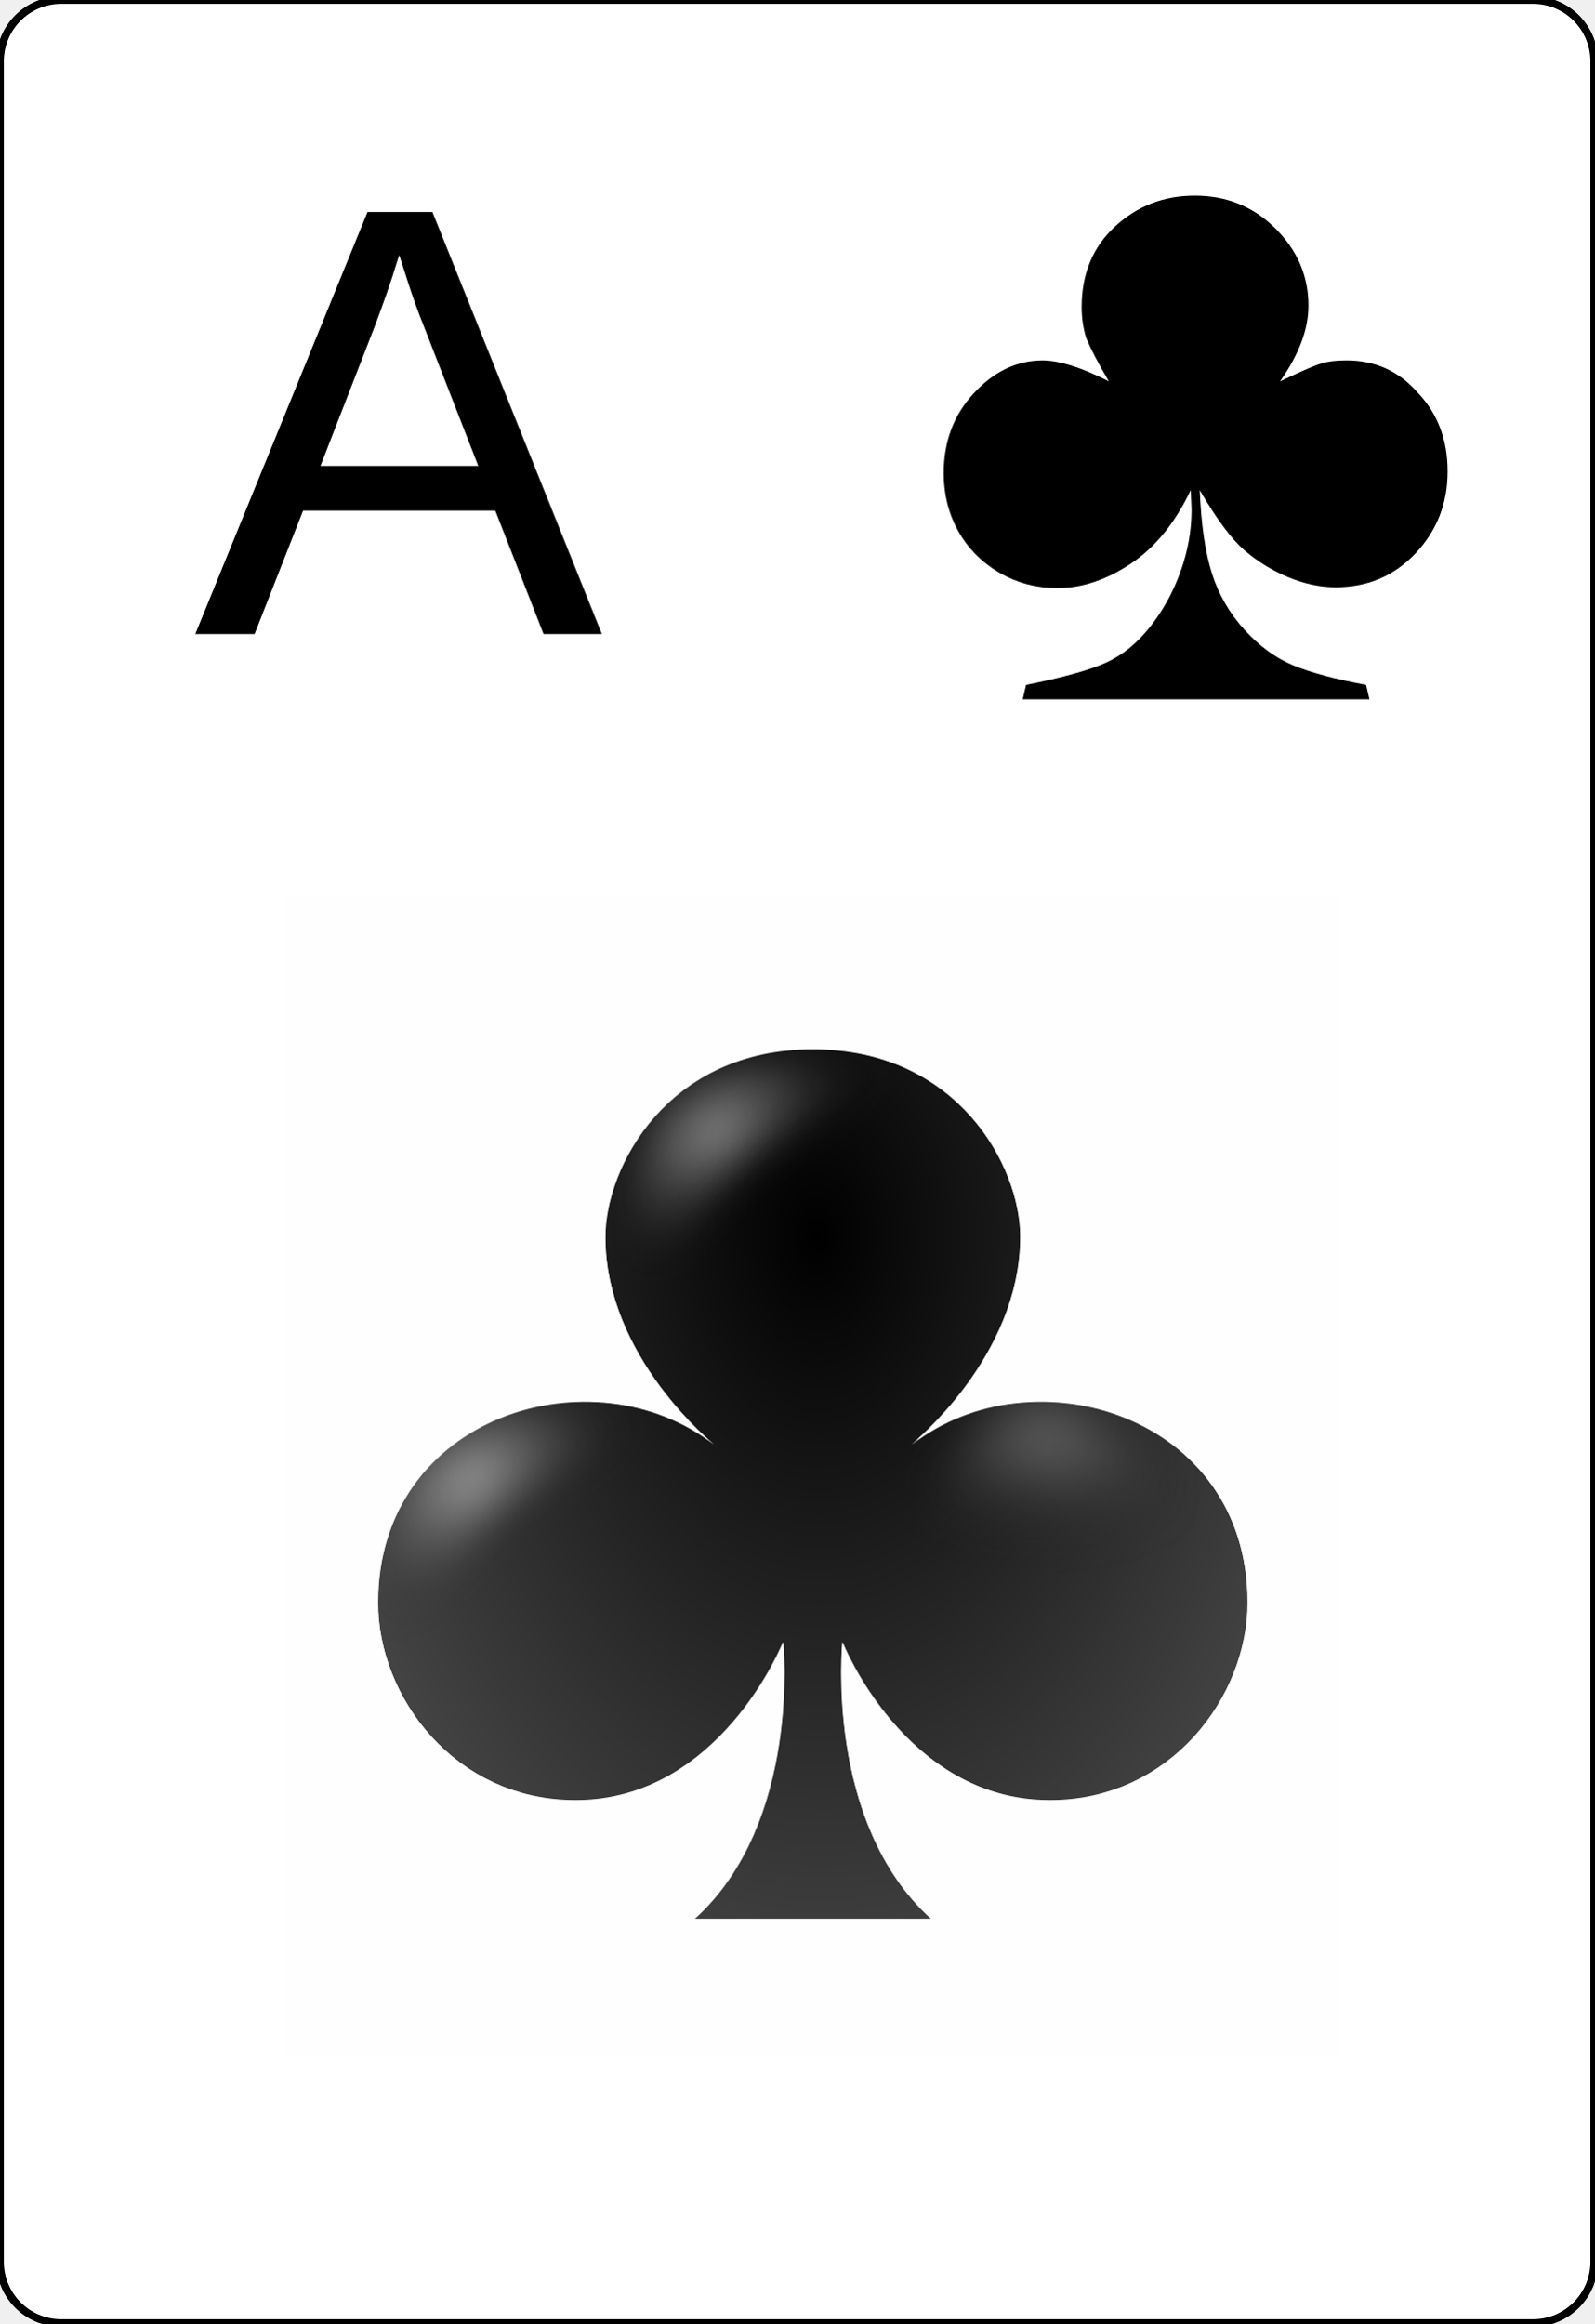
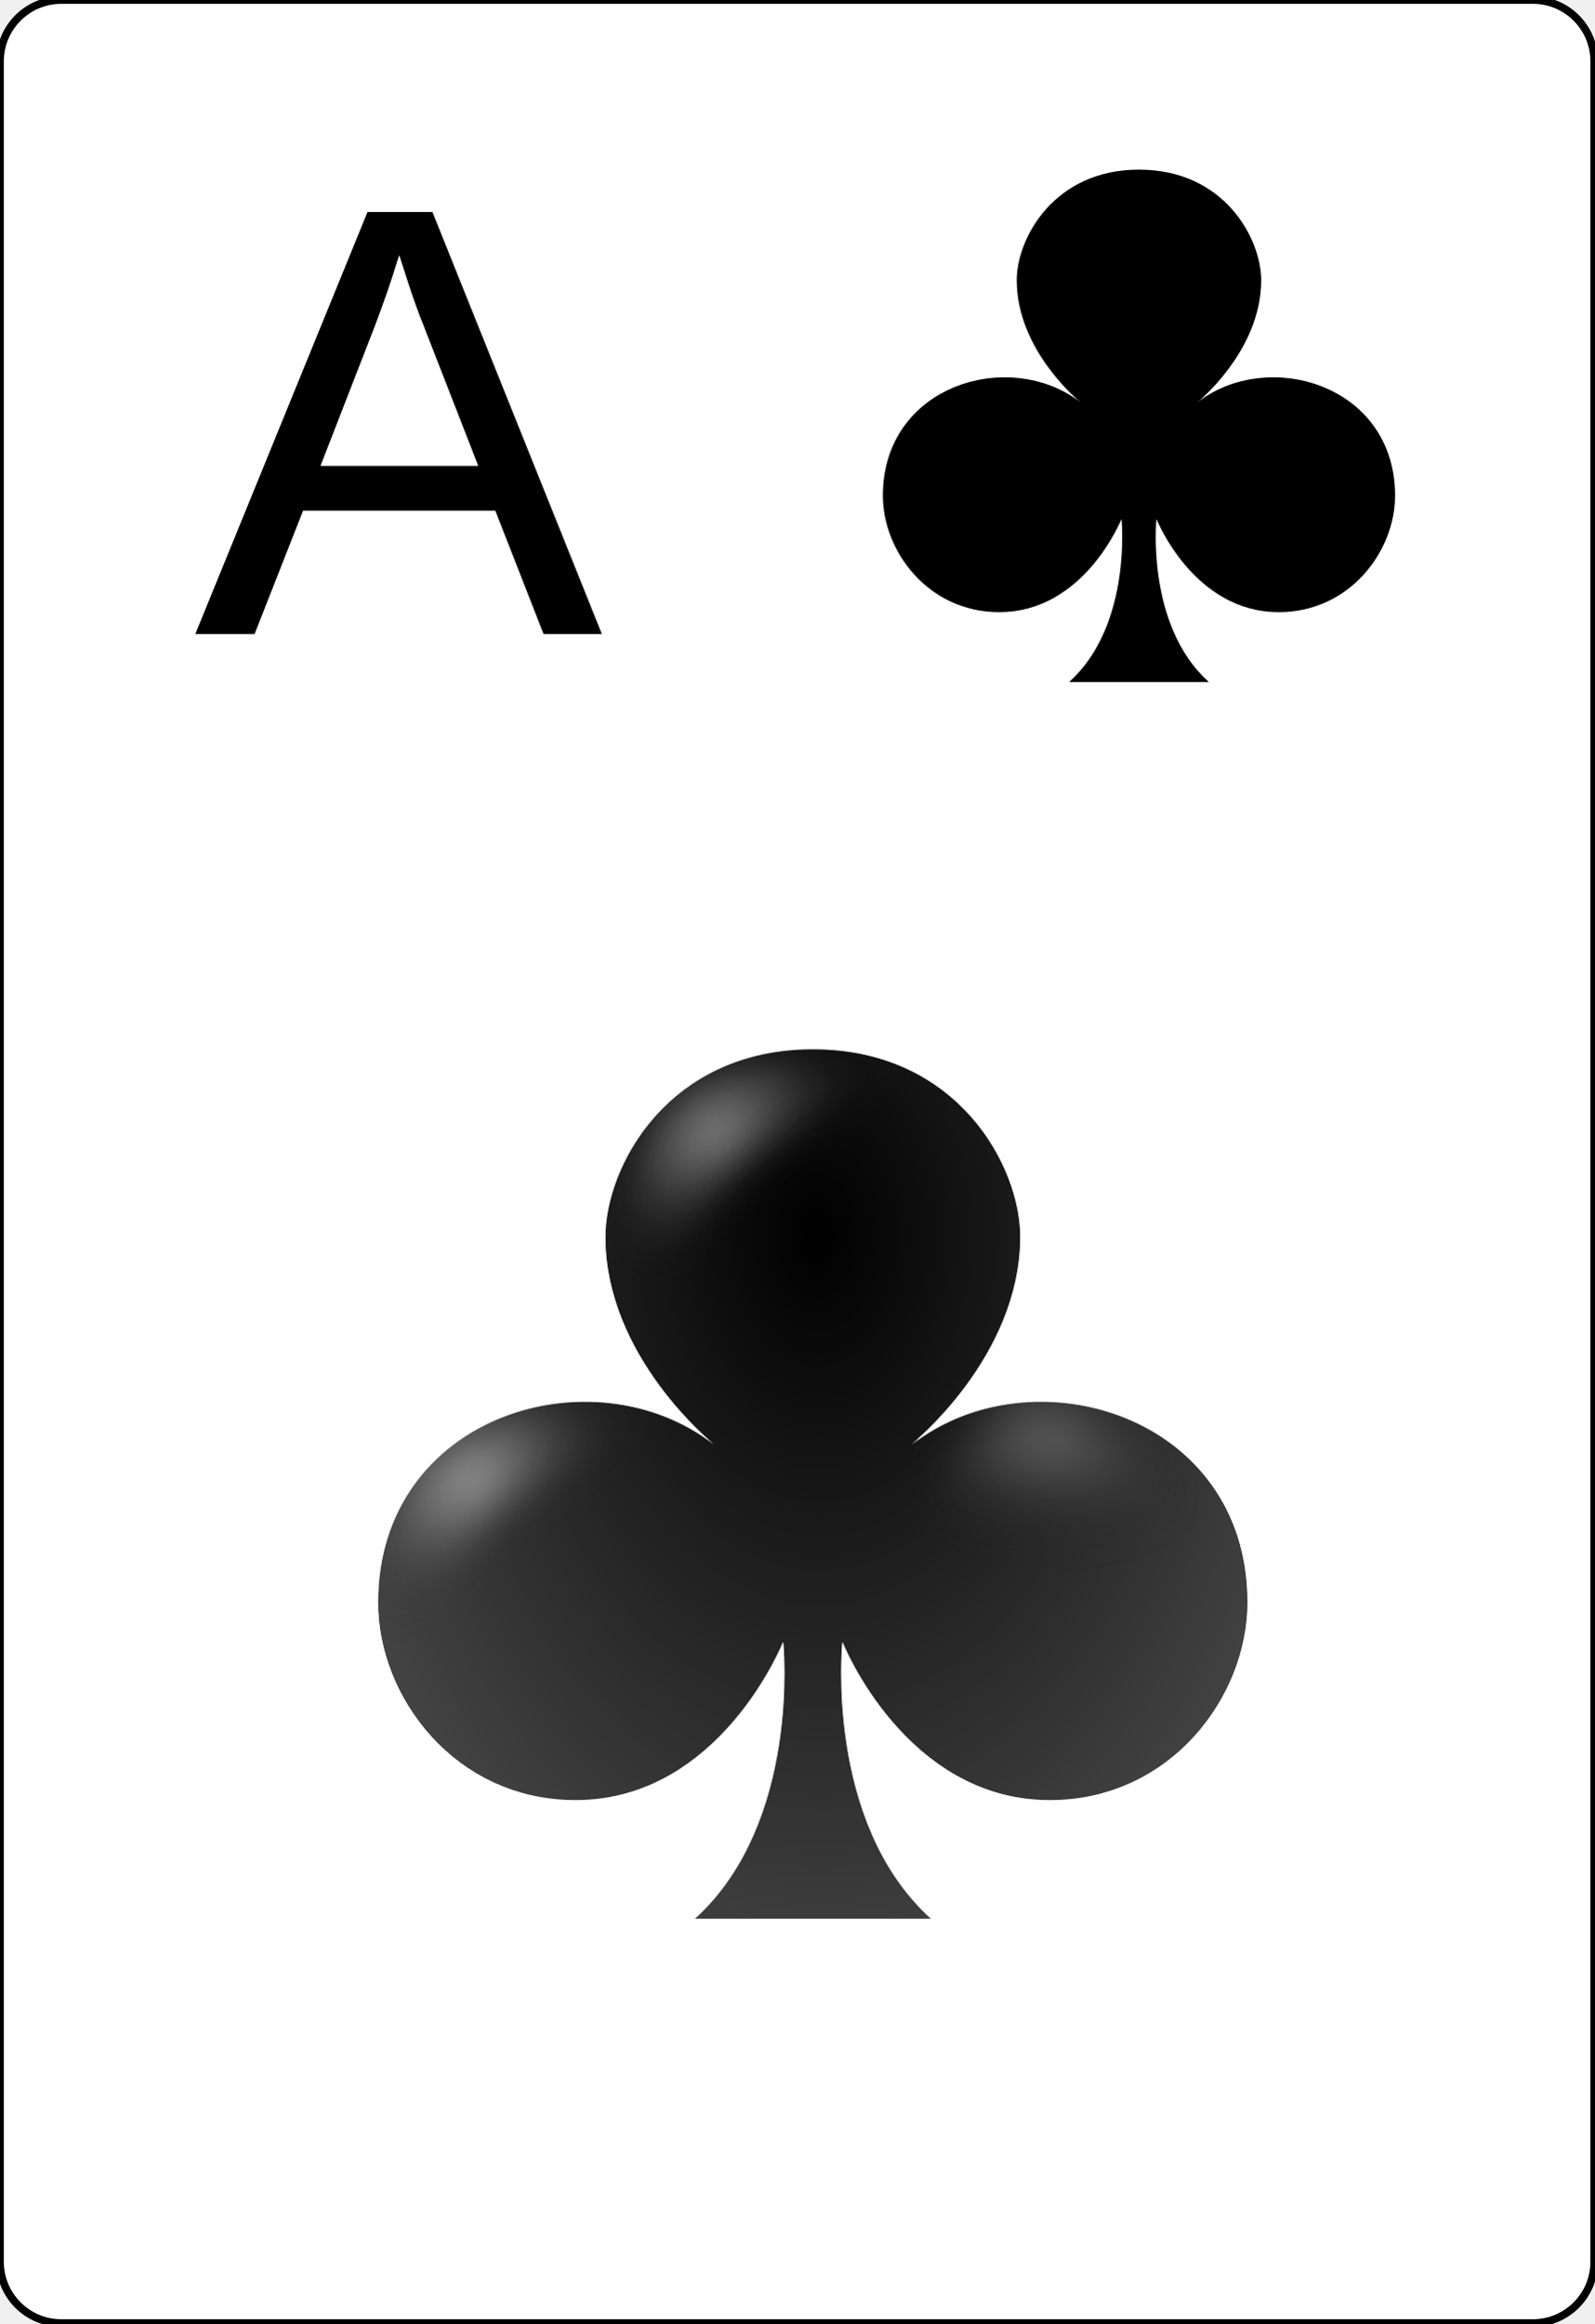
<svg xmlns="http://www.w3.org/2000/svg" xmlns:xlink="http://www.w3.org/1999/xlink" width="208" height="303" viewBox="0 0 208 303">
  <defs>
    <radialGradient xlink:href="#linearGradient2984" id="radialGradient3760" cx="48.231" cy="18.138" fx="48.231" fy="18.138" r="9.5" gradientUnits="userSpaceOnUse" gradientTransform="matrix(-1.560526,0.01828294,-0.02684055,-2.290953,123.9838,58.80911)" />
    <linearGradient id="linearGradient2984">
      <stop style="stop-color:#000000;stop-opacity:1" offset="0" />
      <stop style="stop-color:#000000;stop-opacity:0.656" offset="1" />
    </linearGradient>
    <radialGradient xlink:href="#linearGradient3784" id="radialGradient3792" cx="171.487" cy="511.223" fx="171.487" fy="511.223" r="81.903" gradientTransform="matrix(1.152989,-0.6739155,0.3948202,0.6754904,-233.6326,270.4008)" gradientUnits="userSpaceOnUse" />
    <linearGradient id="linearGradient3784">
      <stop style="stop-color:#ffffff;stop-opacity:0.534" offset="0" />
      <stop style="stop-color:#000000;stop-opacity:0" offset="1" />
    </linearGradient>
    <filter color-interpolation-filters="sRGB" id="filter3834" x="-0.139" width="1.279" y="-0.162" height="1.325">
      <feGaussianBlur stdDeviation="9.511" />
    </filter>
    <radialGradient r="81.903" fy="511.223" fx="171.487" cy="511.223" cx="171.487" gradientTransform="matrix(1.152989,-0.6739155,0.3948202,0.6754904,-233.6326,270.4008)" gradientUnits="userSpaceOnUse" id="radialGradient3855" xlink:href="#linearGradient3784-4" />
    <linearGradient id="linearGradient3784-4">
      <stop style="stop-color:#ffffff;stop-opacity:0.519" offset="0" />
      <stop style="stop-color:#000000;stop-opacity:0" offset="1" />
    </linearGradient>
    <filter color-interpolation-filters="sRGB" id="filter3834-6" x="-0.139" width="1.279" y="-0.162" height="1.325">
      <feGaussianBlur stdDeviation="9.511" />
    </filter>
    <radialGradient r="81.903" fy="461.841" fx="181.694" cy="461.841" cx="181.694" gradientTransform="matrix(1.152989,-0.6739155,0.3948202,0.6754904,-233.6326,270.4008)" gradientUnits="userSpaceOnUse" id="radialGradient3916" xlink:href="#linearGradient3784-3" />
    <linearGradient id="linearGradient3784-3">
      <stop style="stop-color:#ffffff;stop-opacity:0.702" offset="0" />
      <stop style="stop-color:#000000;stop-opacity:0" offset="1" />
    </linearGradient>
    <filter color-interpolation-filters="sRGB" id="filter3834-7" x="-0.139" width="1.279" y="-0.162" height="1.325">
      <feGaussianBlur stdDeviation="9.511" />
    </filter>
  </defs>
  <rect width="208" height="303" rx="8" fill="#FFFFFF" stroke="#000000" strokeWidth="0.5" />
  <g transform="translate(22.4, 75)">
    <g transform="matrix(0.206146,0,0,0.206146,8.870546,16.51276)">
      <g transform="matrix(28.96992,0,0,28.96992,-1031.537,-187.3767)">
        <path style="fill:url(#radialGradient3760);fill-opacity:1" d="m 50.291,22.698 c 0,0 2.375,-1.9 2.375,-4.534 0,-1.542 -1.369,-4.102 -4.534,-4.102 -3.165,0 -4.534,2.561 -4.534,4.102 0,2.634 2.375,4.534 2.375,4.534 -2.638,-2.055 -7.341,-0.652 -7.341,3.455 0,2.056 1.68,4.318 4.318,4.318 3.165,0 4.534,-3.455 4.534,-3.455 0,0 0.402,3.938 -1.943,6.046 h 5.182 c -2.345,-2.107 -1.943,-6.046 -1.943,-6.046 0,0 1.369,3.455 4.534,3.455 2.639,0 4.318,-2.263 4.318,-4.318 0,-4.107 -4.703,-5.51 -7.341,-3.455 z" />
      </g>
      <path transform="matrix(1.109126,0,0,1.207169,-37.34915,-111.3423)" d="m 117.301,604.266 c 0,0 -8.068,-94.95 22.857,-122.857 34.761,-31.369 140,-11.429 140,-11.429 0,0 -71.54,24.838 -100,48.571 -27.21,22.692 -62.857,85.714 -62.857,85.714 z" style="fill:url(#radialGradient3792);fill-opacity:1;stroke:none;filter:url(#filter3834)" />
      <path transform="matrix(1.109126,0,0,1.207169,117.2523,-332.2654)" d="m 117.301,604.266 c 0,0 -8.068,-94.95 22.857,-122.857 34.761,-31.369 140,-11.429 140,-11.429 0,0 -71.54,24.838 -100,48.571 -27.21,22.692 -62.857,85.714 -62.857,85.714 z" style="fill:url(#radialGradient3855);fill-opacity:1;stroke:none;filter:url(#filter3834-6)" />
      <path transform="matrix(1.142038,0.7029084,-0.8418848,1.367838,729.3719,-305.0747)" d="m 117.301,604.266 c 0,0 -8.068,-94.95 22.857,-122.857 34.761,-31.369 140,-11.429 140,-11.429 0,0 -71.54,24.838 -100,48.571 -27.21,22.692 -62.857,85.714 -62.857,85.714 z" style="fill:url(#radialGradient3916);fill-opacity:1;stroke:none;filter:url(#filter3834-7)" />
      <path d="m 28.356,122.025 0,734.281 667.156,0 0,-734.281 -667.156,0 z m 334.281,97.625 c 91.69,0 131.375,74.172 131.375,118.844 0,76.307 -68.812,131.344 -68.812,131.344 76.423,-59.533 212.656,-18.886 212.656,100.094 0,59.533 -48.642,125.094 -125.094,125.094 -91.69,0 -131.344,-100.094 -131.344,-100.094 0,0 -11.653,114.117 56.281,175.156 l -150.125,0 c 67.934,-61.069 56.312,-175.156 56.312,-175.156 0,0 -39.654,100.094 -131.344,100.094 -76.423,0 -125.094,-65.532 -125.094,-125.094 0,-118.979 136.234,-159.627 212.656,-100.094 0,0 -68.812,-55.037 -68.812,-131.344 0,-44.643 39.654,-118.844 131.344,-118.844 z" style="fill:#fffeff;fill-opacity:1;fill-rule:nonzero;stroke:none" />
    </g>
  </g>
+   <g transform="scale(1.4) translate(22, -18)">
+     <g transform="matrix(2.512578,0,0,2.512578,-36.78839,-1.531116)">
+       <path d="m 50.291,22.698 c 0,0 2.375,-1.9 2.375,-4.534 0,-1.542 -1.369,-4.102 -4.534,-4.102 -3.165,0 -4.534,2.561 -4.534,4.102 0,2.634 2.375,4.534 2.375,4.534 -2.638,-2.055 -7.341,-0.652 -7.341,3.455 0,2.056 1.68,4.318 4.318,4.318 3.165,0 4.534,-3.455 4.534,-3.455 0,0 0.402,3.938 -1.943,6.046 h 5.182 c -2.345,-2.107 -1.943,-6.046 -1.943,-6.046 0,0 1.369,3.455 4.534,3.455 2.639,0 4.318,-2.263 4.318,-4.318 0,-4.107 -4.703,-5.51 -7.341,-3.455 z" fill="#000000" />
+     </g>
+   </g>
  <g fill="#000000" stroke="none" text-anchor="middle" dominant-baseline="middle" font-family="Arial">
    <text font-size="80" x="52" y="60">A</text>
-     <text font-size="110" x="156" y="60">♣</text>
  </g>
</svg>
